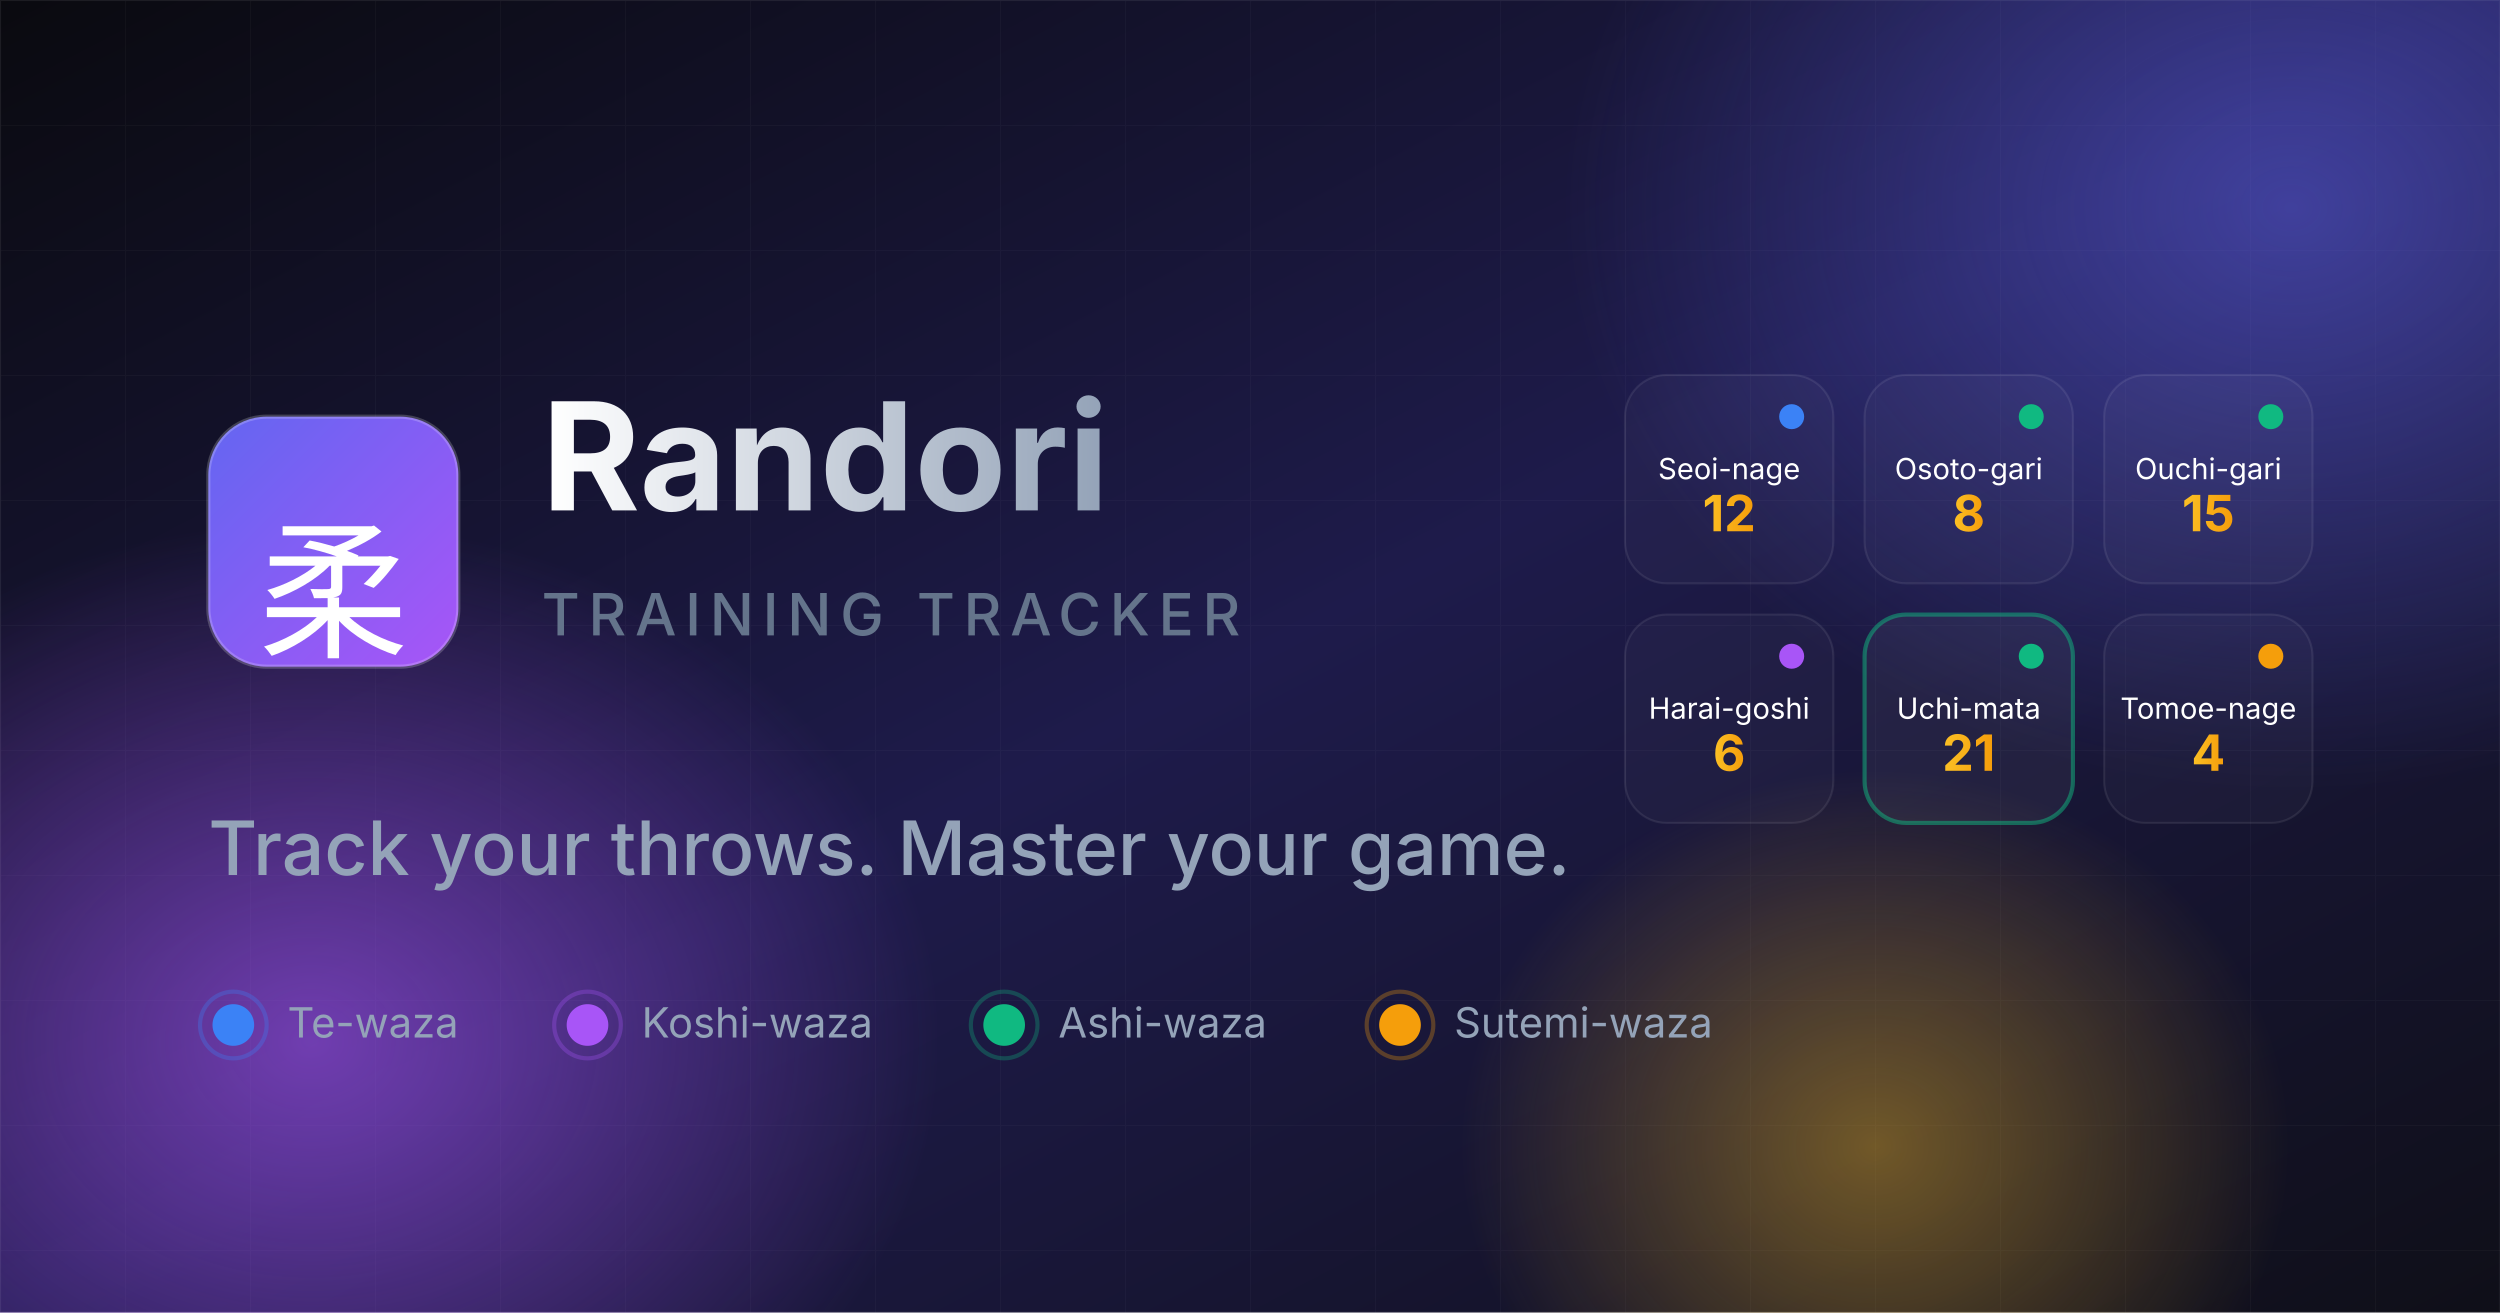
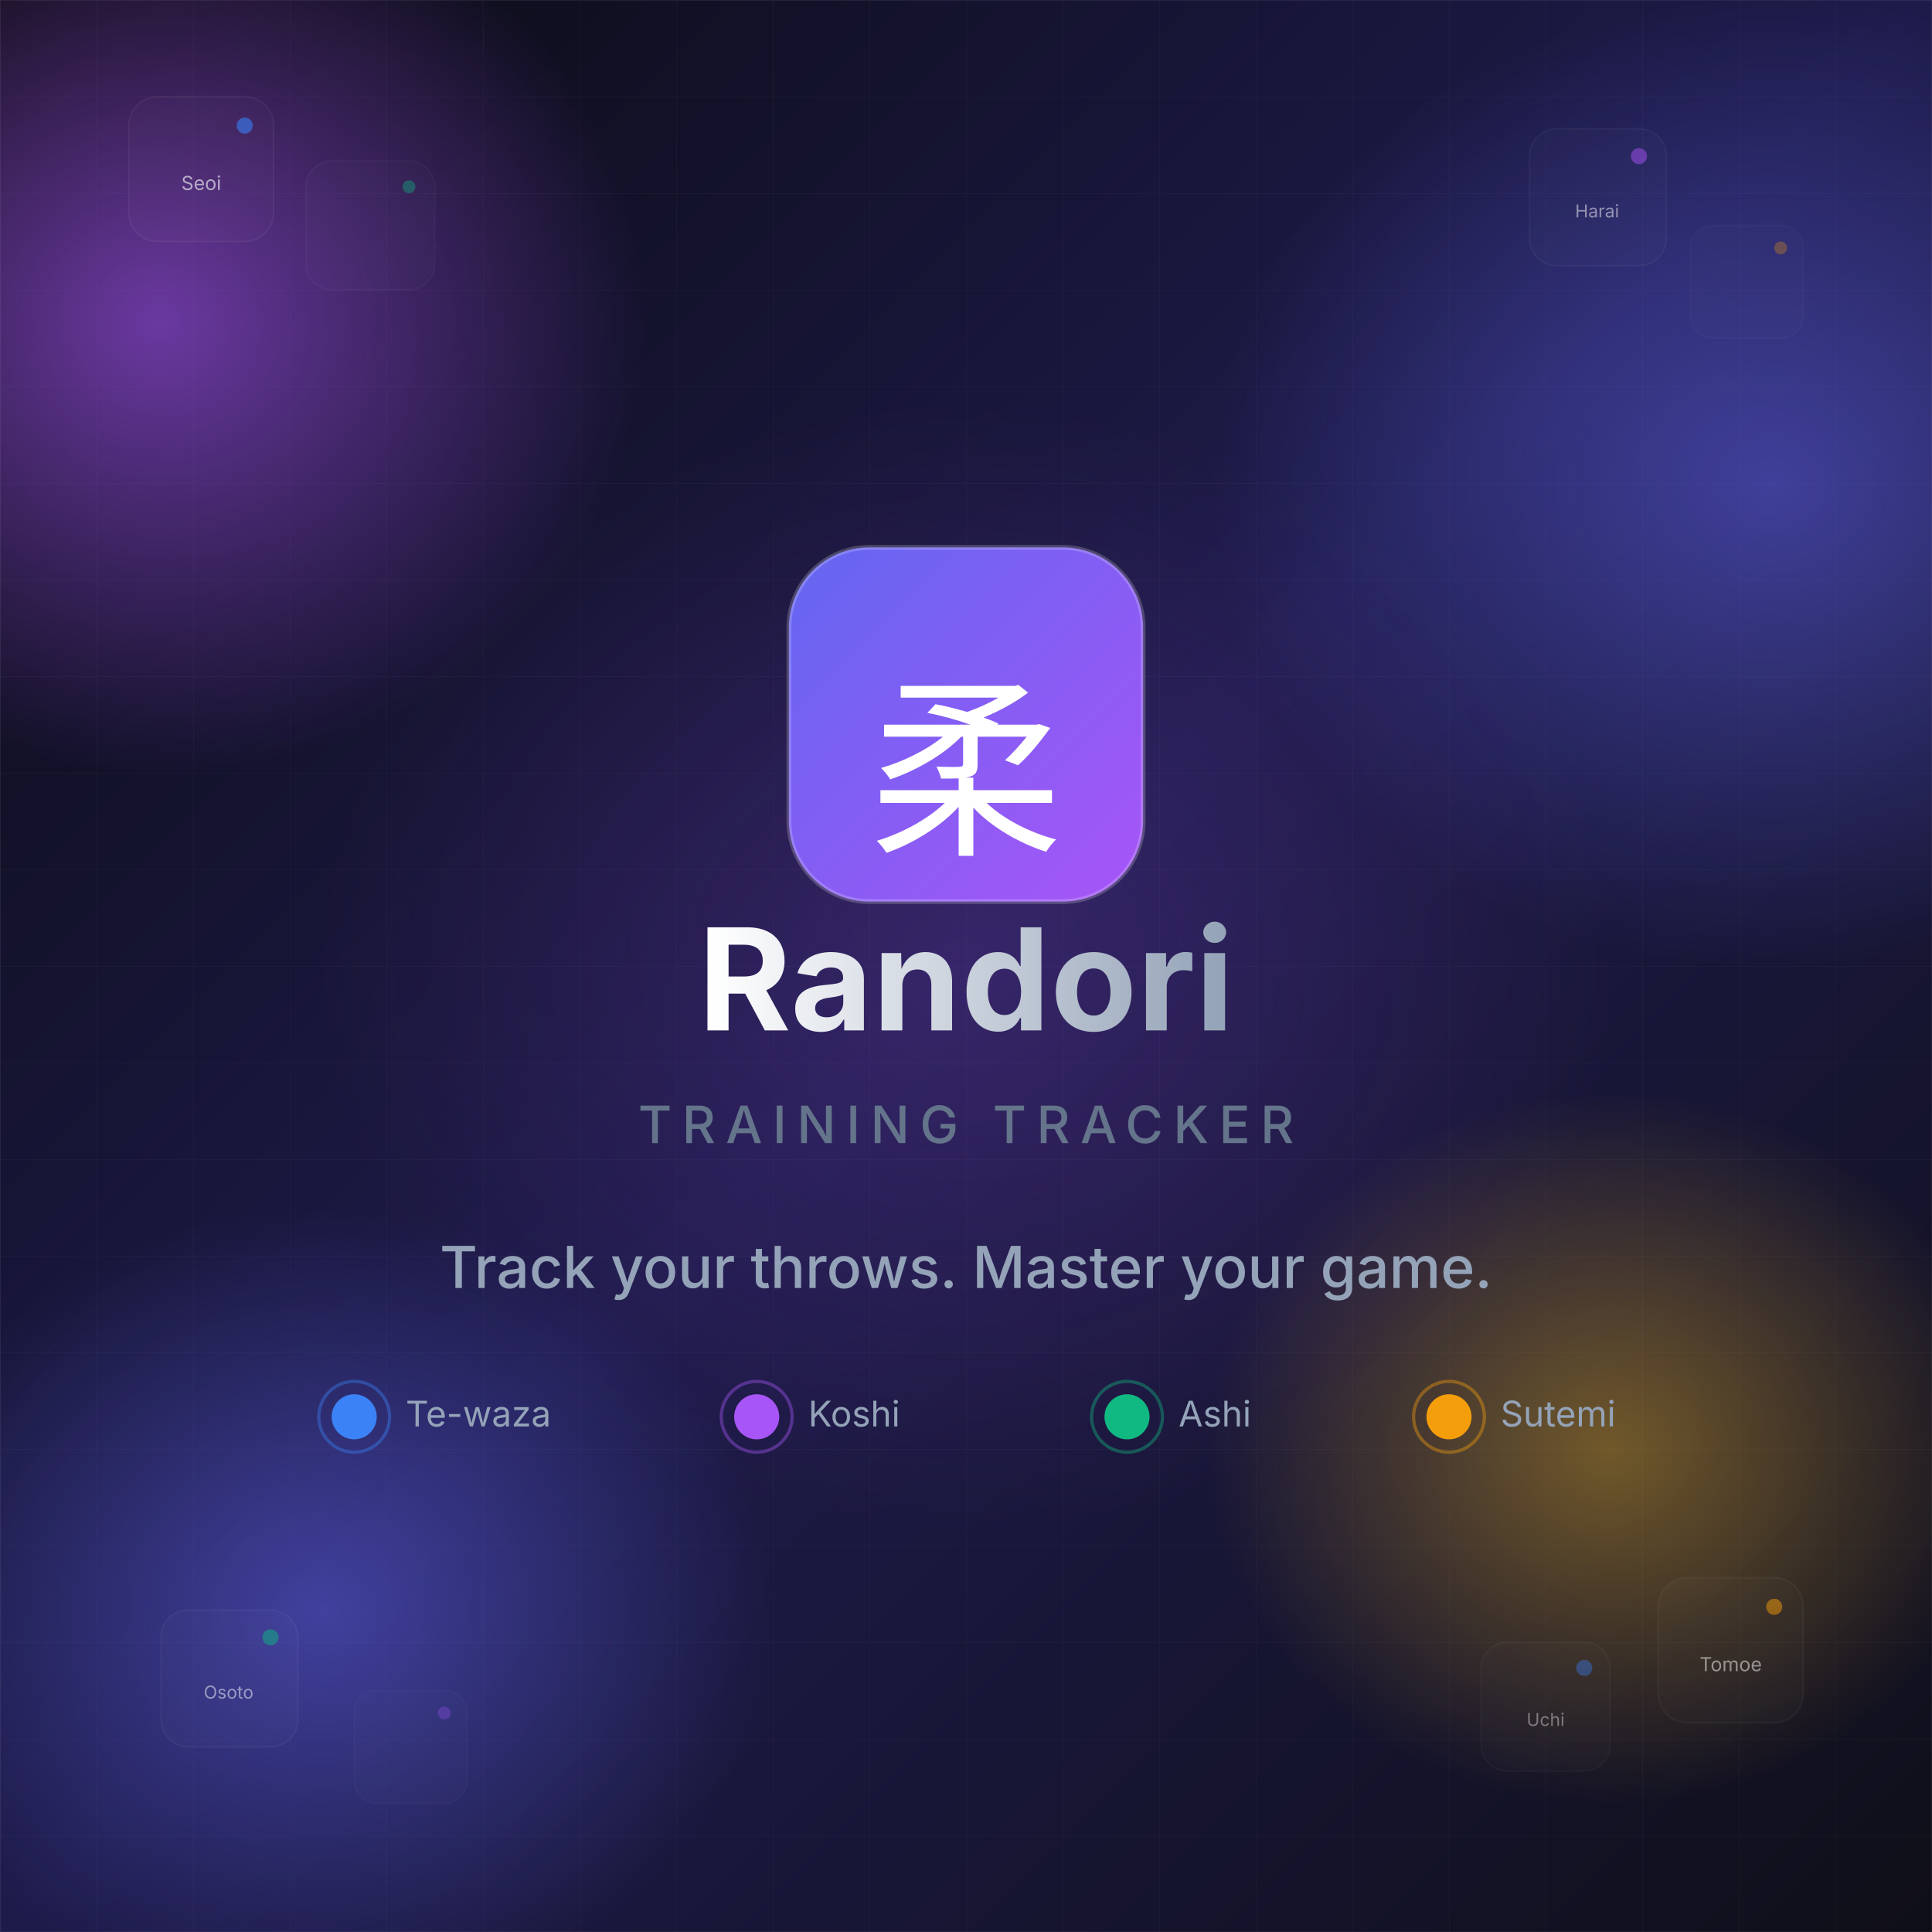
- <svg xmlns="http://www.w3.org/2000/svg" width="1200" height="630" viewBox="0 0 1200 630">
+ <svg xmlns="http://www.w3.org/2000/svg" width="1200" height="1200" viewBox="0 0 1200 1200">
  <defs>
    <linearGradient id="bgGrad" x1="0%" y1="0%" x2="100%" y2="100%">
      <stop offset="0%" style="stop-color:#0a0a0f" />
      <stop offset="50%" style="stop-color:#1e1b4b" />
      <stop offset="100%" style="stop-color:#0f0f18" />
    </linearGradient>
    <radialGradient id="orbPurple" cx="50%" cy="50%" r="50%">
      <stop offset="0%" style="stop-color:#a855f7;stop-opacity:0.6" />
      <stop offset="100%" style="stop-color:#a855f7;stop-opacity:0" />
    </radialGradient>
    <radialGradient id="orbBlue" cx="50%" cy="50%" r="50%">
      <stop offset="0%" style="stop-color:#6366f1;stop-opacity:0.5" />
      <stop offset="100%" style="stop-color:#6366f1;stop-opacity:0" />
    </radialGradient>
    <radialGradient id="orbGold" cx="50%" cy="50%" r="50%">
      <stop offset="0%" style="stop-color:#fbbf24;stop-opacity:0.4" />
      <stop offset="100%" style="stop-color:#fbbf24;stop-opacity:0" />
    </radialGradient>
    <linearGradient id="logoGrad" x1="0%" y1="0%" x2="100%" y2="100%">
      <stop offset="0%" style="stop-color:#6366f1" />
      <stop offset="100%" style="stop-color:#a855f7" />
    </linearGradient>
    <linearGradient id="textGrad" x1="0%" y1="0%" x2="100%" y2="0%">
      <stop offset="0%" style="stop-color:#ffffff" />
      <stop offset="100%" style="stop-color:#94a3b8" />
    </linearGradient>
    <linearGradient id="goldGrad" x1="0%" y1="0%" x2="100%" y2="0%">
      <stop offset="0%" style="stop-color:#fbbf24" />
      <stop offset="100%" style="stop-color:#f59e0b" />
    </linearGradient>
  </defs>
-   <rect width="1200" height="630" fill="url(#bgGrad)" />
+   <rect width="1200" height="1200" fill="url(#bgGrad)" />
  <g opacity="0.03">
    <pattern id="grid" width="60" height="60" patternUnits="userSpaceOnUse">
      <path d="M 60 0 L 0 0 0 60" fill="none" stroke="white" stroke-width="1" />
    </pattern>
-     <rect width="1200" height="630" fill="url(#grid)" />
+     <rect width="1200" height="1200" fill="url(#grid)" />
  </g>
-   <ellipse cx="150" cy="500" rx="300" ry="250" fill="url(#orbPurple)" />
-   <ellipse cx="1100" cy="100" rx="350" ry="280" fill="url(#orbBlue)" />
-   <ellipse cx="900" cy="550" rx="200" ry="180" fill="url(#orbGold)" />
-   <rect x="100" y="200" width="120" height="120" rx="28" fill="url(#logoGrad)" />
-   <rect x="100" y="200" width="120" height="120" rx="28" fill="none" stroke="rgba(255,255,255,0.2)" stroke-width="2" />
-   <text x="160" y="285" font-family="Arial, sans-serif" font-size="72" fill="white" text-anchor="middle" dominant-baseline="middle">柔</text>
-   <text x="260" y="245" font-family="Inter, Arial, sans-serif" font-size="72" font-weight="700" fill="url(#textGrad)">Randori</text>
-   <text x="260" y="305" font-family="Inter, Arial, sans-serif" font-size="28" font-weight="500" fill="#64748b" letter-spacing="0.15em">TRAINING TRACKER</text>
-   <text x="100" y="420" font-family="Inter, Arial, sans-serif" font-size="36" font-weight="500" fill="#94a3b8">Track your throws. Master your game.</text>
-   <g transform="translate(100, 480)">
-     <circle cx="12" cy="12" r="10" fill="#3b82f6" />
-     <circle cx="12" cy="12" r="16" fill="none" stroke="#3b82f6" stroke-opacity="0.3" stroke-width="2" />
-     <text x="38" y="18" font-family="Inter, Arial, sans-serif" font-size="20" fill="#94a3b8">Te-waza</text>
-     <circle cx="182" cy="12" r="10" fill="#a855f7" />
-     <circle cx="182" cy="12" r="16" fill="none" stroke="#a855f7" stroke-opacity="0.3" stroke-width="2" />
-     <text x="208" y="18" font-family="Inter, Arial, sans-serif" font-size="20" fill="#94a3b8">Koshi-waza</text>
-     <circle cx="382" cy="12" r="10" fill="#10b981" />
-     <circle cx="382" cy="12" r="16" fill="none" stroke="#10b981" stroke-opacity="0.3" stroke-width="2" />
-     <text x="408" y="18" font-family="Inter, Arial, sans-serif" font-size="20" fill="#94a3b8">Ashi-waza</text>
-     <circle cx="572" cy="12" r="10" fill="#f59e0b" />
-     <circle cx="572" cy="12" r="16" fill="none" stroke="#f59e0b" stroke-opacity="0.3" stroke-width="2" />
-     <text x="598" y="18" font-family="Inter, Arial, sans-serif" font-size="20" fill="#94a3b8">Sutemi-waza</text>
+   <ellipse cx="100" cy="200" rx="300" ry="280" fill="url(#orbPurple)" />
+   <ellipse cx="1100" cy="300" rx="350" ry="300" fill="url(#orbBlue)" />
+   <ellipse cx="200" cy="1000" rx="280" ry="250" fill="url(#orbBlue)" />
+   <ellipse cx="1000" cy="900" rx="250" ry="220" fill="url(#orbGold)" />
+   <ellipse cx="600" cy="600" rx="400" ry="350" fill="url(#orbPurple)" opacity="0.3" />
+   <rect x="490" y="340" width="220" height="220" rx="50" fill="url(#logoGrad)" />
+   <rect x="490" y="340" width="220" height="220" rx="50" fill="none" stroke="rgba(255,255,255,0.2)" stroke-width="3" />
+   <text x="600" y="480" font-family="Arial, sans-serif" font-size="120" fill="white" text-anchor="middle" dominant-baseline="middle">柔</text>
+   <text x="600" y="640" font-family="Inter, Arial, sans-serif" font-size="88" font-weight="700" fill="url(#textGrad)" text-anchor="middle">Randori</text>
+   <text x="600" y="710" font-family="Inter, Arial, sans-serif" font-size="32" font-weight="500" fill="#64748b" letter-spacing="0.2em" text-anchor="middle">TRAINING TRACKER</text>
+   <text x="600" y="800" font-family="Inter, Arial, sans-serif" font-size="36" font-weight="500" fill="#94a3b8" text-anchor="middle">Track your throws. Master your game.</text>
+   <g transform="translate(600, 880)">
+     <g transform="translate(-380, 0)">
+       <circle cx="0" cy="0" r="14" fill="#3b82f6" />
+       <circle cx="0" cy="0" r="22" fill="none" stroke="#3b82f6" stroke-opacity="0.4" stroke-width="2" />
+       <text x="32" y="6" font-family="Inter, Arial, sans-serif" font-size="22" fill="#94a3b8">Te-waza</text>
+     </g>
+     <g transform="translate(-130, 0)">
+       <circle cx="0" cy="0" r="14" fill="#a855f7" />
+       <circle cx="0" cy="0" r="22" fill="none" stroke="#a855f7" stroke-opacity="0.4" stroke-width="2" />
+       <text x="32" y="6" font-family="Inter, Arial, sans-serif" font-size="22" fill="#94a3b8">Koshi</text>
+     </g>
+     <g transform="translate(100, 0)">
+       <circle cx="0" cy="0" r="14" fill="#10b981" />
+       <circle cx="0" cy="0" r="22" fill="none" stroke="#10b981" stroke-opacity="0.4" stroke-width="2" />
+       <text x="32" y="6" font-family="Inter, Arial, sans-serif" font-size="22" fill="#94a3b8">Ashi</text>
+     </g>
+     <g transform="translate(300, 0)">
+       <circle cx="0" cy="0" r="14" fill="#f59e0b" />
+       <circle cx="0" cy="0" r="22" fill="none" stroke="#f59e0b" stroke-opacity="0.4" stroke-width="2" />
+       <text x="32" y="6" font-family="Inter, Arial, sans-serif" font-size="22" fill="#94a3b8">Sutemi</text>
+     </g>
  </g>
-   <g transform="translate(780, 180)">
-     <rect x="0" y="0" width="100" height="100" rx="20" fill="rgba(255,255,255,0.03)" stroke="rgba(255,255,255,0.08)" stroke-width="1" />
-     <circle cx="80" cy="20" r="6" fill="#3b82f6" />
-     <text x="50" y="50" font-family="Inter, Arial, sans-serif" font-size="14" fill="white" text-anchor="middle">Seoi-nage</text>
-     <text x="50" y="75" font-family="Inter, Arial, sans-serif" font-size="24" font-weight="700" fill="url(#goldGrad)" text-anchor="middle">12</text>
-     <rect x="115" y="0" width="100" height="100" rx="20" fill="rgba(255,255,255,0.03)" stroke="rgba(255,255,255,0.08)" stroke-width="1" />
-     <circle cx="195" cy="20" r="6" fill="#10b981" />
-     <text x="165" y="50" font-family="Inter, Arial, sans-serif" font-size="14" fill="white" text-anchor="middle">Osoto-gari</text>
-     <text x="165" y="75" font-family="Inter, Arial, sans-serif" font-size="24" font-weight="700" fill="url(#goldGrad)" text-anchor="middle">8</text>
-     <rect x="230" y="0" width="100" height="100" rx="20" fill="rgba(255,255,255,0.03)" stroke="rgba(255,255,255,0.08)" stroke-width="1" />
-     <circle cx="310" cy="20" r="6" fill="#10b981" />
-     <text x="280" y="50" font-family="Inter, Arial, sans-serif" font-size="14" fill="white" text-anchor="middle">Ouchi-gari</text>
-     <text x="280" y="75" font-family="Inter, Arial, sans-serif" font-size="24" font-weight="700" fill="url(#goldGrad)" text-anchor="middle">15</text>
-     <rect x="0" y="115" width="100" height="100" rx="20" fill="rgba(255,255,255,0.03)" stroke="rgba(255,255,255,0.08)" stroke-width="1" />
-     <circle cx="80" cy="135" r="6" fill="#a855f7" />
-     <text x="50" y="165" font-family="Inter, Arial, sans-serif" font-size="14" fill="white" text-anchor="middle">Harai-goshi</text>
-     <text x="50" y="190" font-family="Inter, Arial, sans-serif" font-size="24" font-weight="700" fill="url(#goldGrad)" text-anchor="middle">6</text>
-     <rect x="115" y="115" width="100" height="100" rx="20" fill="rgba(255,255,255,0.05)" stroke="rgba(16,185,129,0.5)" stroke-width="2" />
-     <circle cx="195" cy="135" r="6" fill="#10b981" />
-     <text x="165" y="165" font-family="Inter, Arial, sans-serif" font-size="14" fill="white" text-anchor="middle">Uchi-mata</text>
-     <text x="165" y="190" font-family="Inter, Arial, sans-serif" font-size="24" font-weight="700" fill="url(#goldGrad)" text-anchor="middle">21</text>
-     <rect x="230" y="115" width="100" height="100" rx="20" fill="rgba(255,255,255,0.03)" stroke="rgba(255,255,255,0.08)" stroke-width="1" />
-     <circle cx="310" cy="135" r="6" fill="#f59e0b" />
-     <text x="280" y="165" font-family="Inter, Arial, sans-serif" font-size="14" fill="white" text-anchor="middle">Tomoe-nage</text>
-     <text x="280" y="190" font-family="Inter, Arial, sans-serif" font-size="24" font-weight="700" fill="url(#goldGrad)" text-anchor="middle">4</text>
+   <g transform="translate(80, 60)" opacity="0.6">
+     <rect x="0" y="0" width="90" height="90" rx="18" fill="rgba(255,255,255,0.03)" stroke="rgba(255,255,255,0.08)" stroke-width="1" />
+     <circle cx="72" cy="18" r="5" fill="#3b82f6" />
+     <text x="45" y="58" font-family="Inter, Arial, sans-serif" font-size="12" fill="white" text-anchor="middle">Seoi</text>
  </g>
-   <rect x="0" y="0" width="1200" height="630" fill="none" stroke="rgba(255,255,255,0.05)" stroke-width="1" />
+   <g transform="translate(190, 100)" opacity="0.4">
+     <rect x="0" y="0" width="80" height="80" rx="16" fill="rgba(255,255,255,0.03)" stroke="rgba(255,255,255,0.08)" stroke-width="1" />
+     <circle cx="64" cy="16" r="4" fill="#10b981" />
+   </g>
+   <g transform="translate(950, 80)" opacity="0.5">
+     <rect x="0" y="0" width="85" height="85" rx="17" fill="rgba(255,255,255,0.03)" stroke="rgba(255,255,255,0.08)" stroke-width="1" />
+     <circle cx="68" cy="17" r="5" fill="#a855f7" />
+     <text x="42" y="55" font-family="Inter, Arial, sans-serif" font-size="11" fill="white" text-anchor="middle">Harai</text>
+   </g>
+   <g transform="translate(1050, 140)" opacity="0.3">
+     <rect x="0" y="0" width="70" height="70" rx="14" fill="rgba(255,255,255,0.03)" stroke="rgba(255,255,255,0.08)" stroke-width="1" />
+     <circle cx="56" cy="14" r="4" fill="#f59e0b" />
+   </g>
+   <g transform="translate(100, 1000)" opacity="0.5">
+     <rect x="0" y="0" width="85" height="85" rx="17" fill="rgba(255,255,255,0.03)" stroke="rgba(255,255,255,0.08)" stroke-width="1" />
+     <circle cx="68" cy="17" r="5" fill="#10b981" />
+     <text x="42" y="55" font-family="Inter, Arial, sans-serif" font-size="11" fill="white" text-anchor="middle">Osoto</text>
+   </g>
+   <g transform="translate(220, 1050)" opacity="0.3">
+     <rect x="0" y="0" width="70" height="70" rx="14" fill="rgba(255,255,255,0.03)" stroke="rgba(255,255,255,0.08)" stroke-width="1" />
+     <circle cx="56" cy="14" r="4" fill="#a855f7" />
+   </g>
+   <g transform="translate(920, 1020)" opacity="0.4">
+     <rect x="0" y="0" width="80" height="80" rx="16" fill="rgba(255,255,255,0.03)" stroke="rgba(255,255,255,0.08)" stroke-width="1" />
+     <circle cx="64" cy="16" r="5" fill="#3b82f6" />
+     <text x="40" y="52" font-family="Inter, Arial, sans-serif" font-size="11" fill="white" text-anchor="middle">Uchi</text>
+   </g>
+   <g transform="translate(1030, 980)" opacity="0.5">
+     <rect x="0" y="0" width="90" height="90" rx="18" fill="rgba(255,255,255,0.03)" stroke="rgba(255,255,255,0.08)" stroke-width="1" />
+     <circle cx="72" cy="18" r="5" fill="#f59e0b" />
+     <text x="45" y="58" font-family="Inter, Arial, sans-serif" font-size="12" fill="white" text-anchor="middle">Tomoe</text>
+   </g>
+   <rect x="0" y="0" width="1200" height="1200" fill="none" stroke="rgba(255,255,255,0.05)" stroke-width="1" />
</svg>
